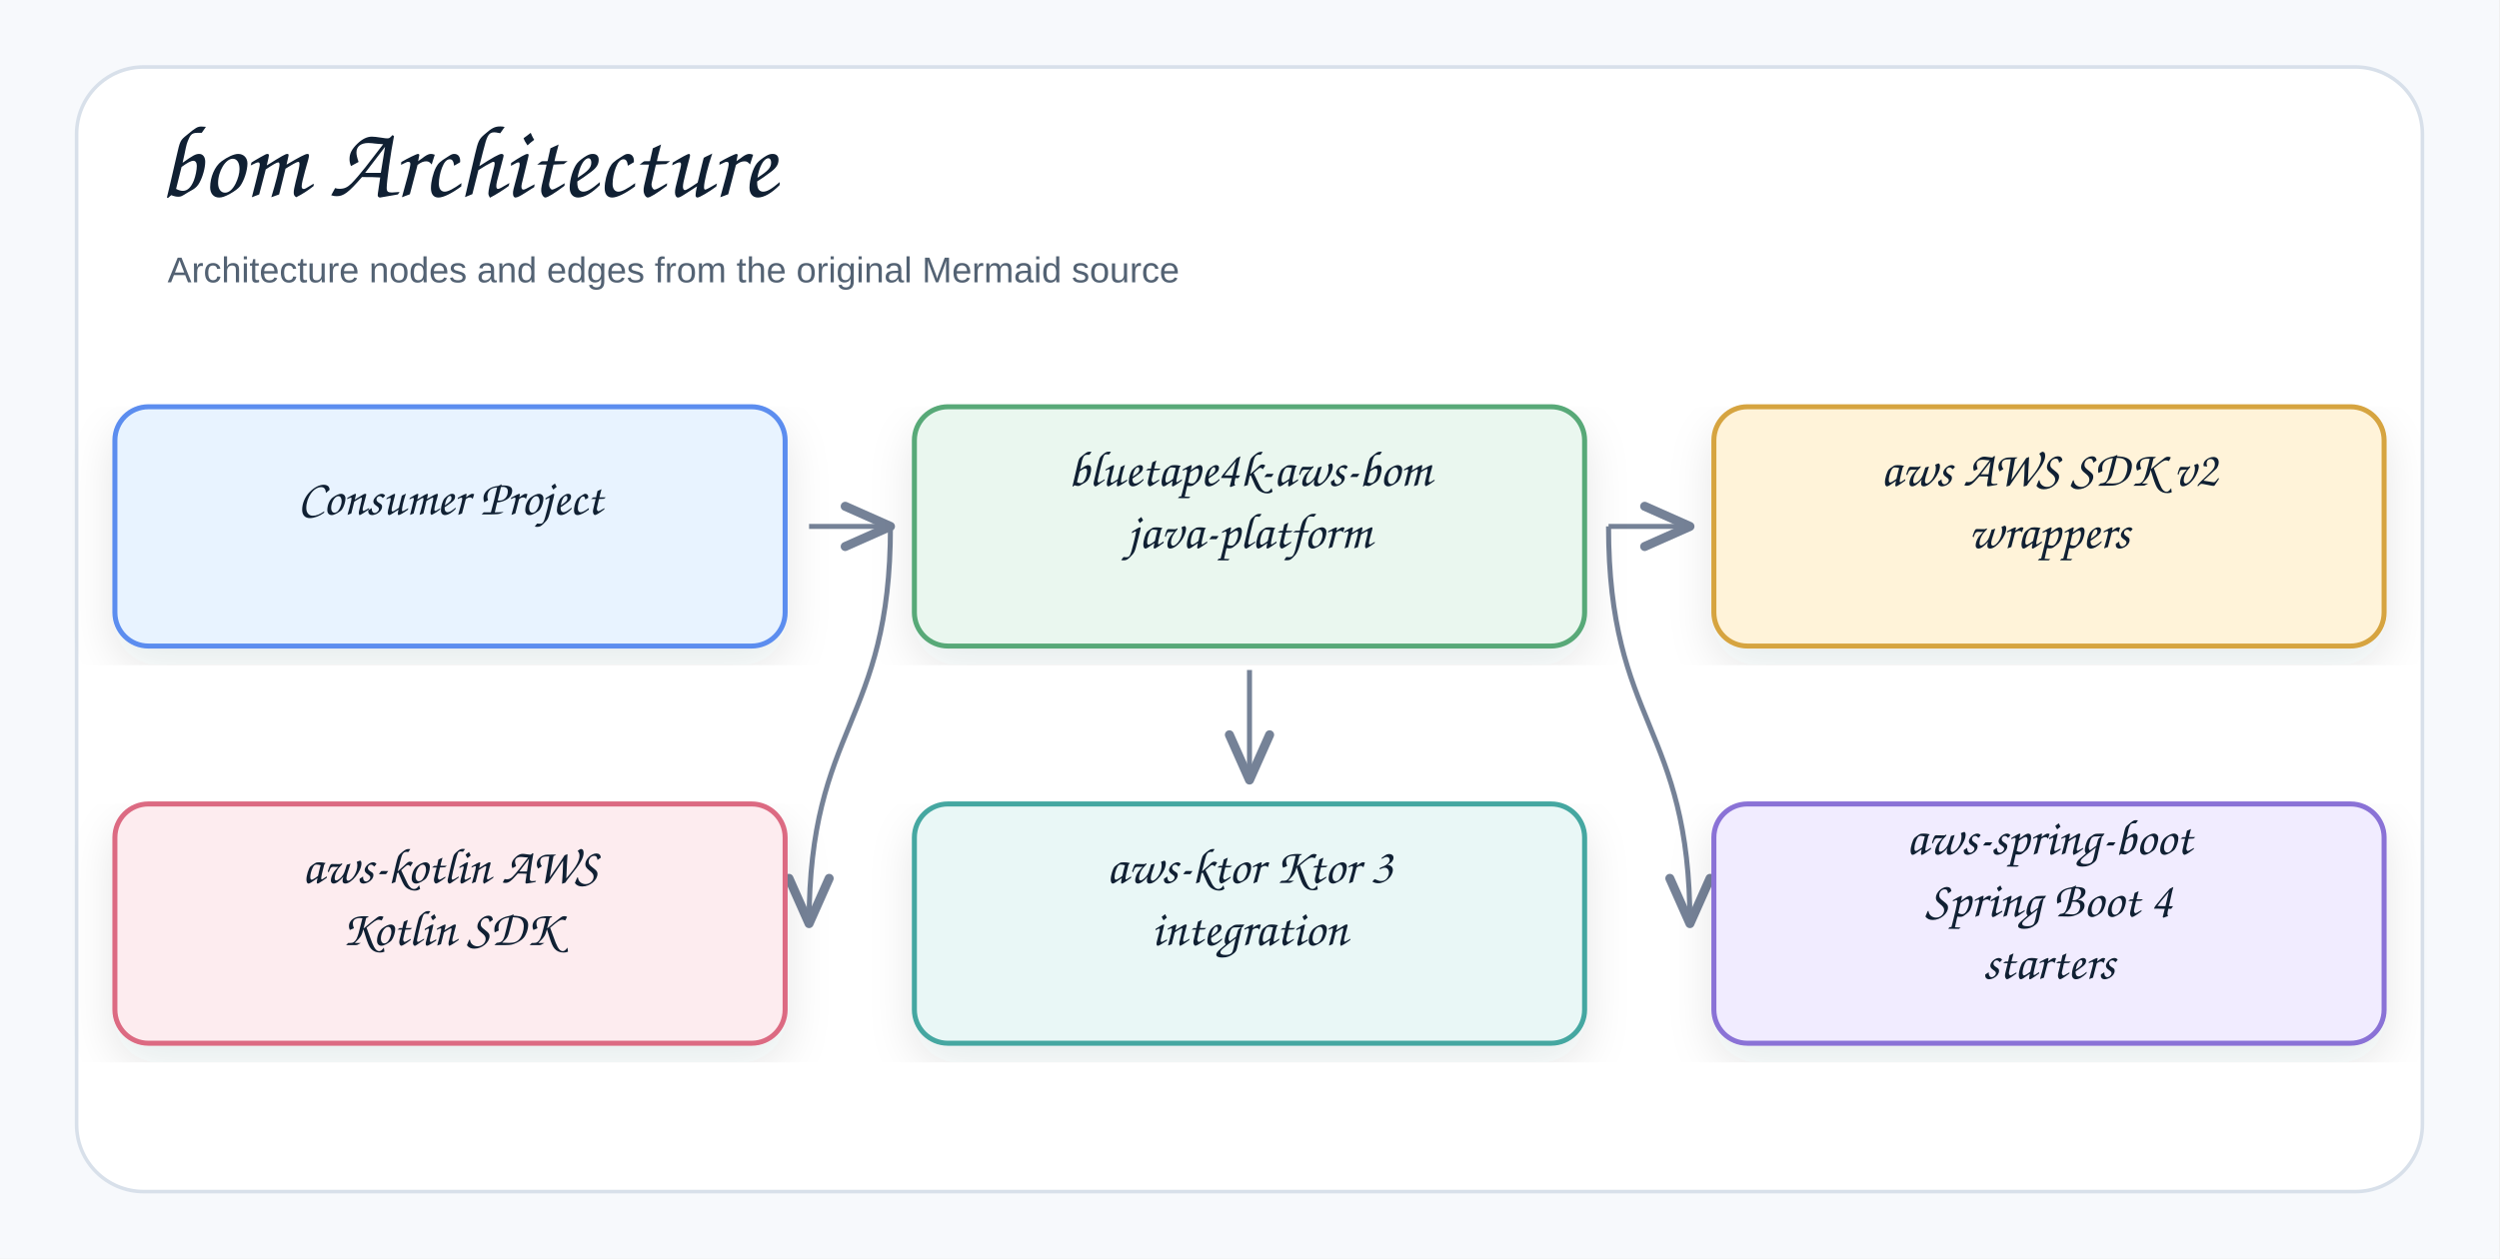
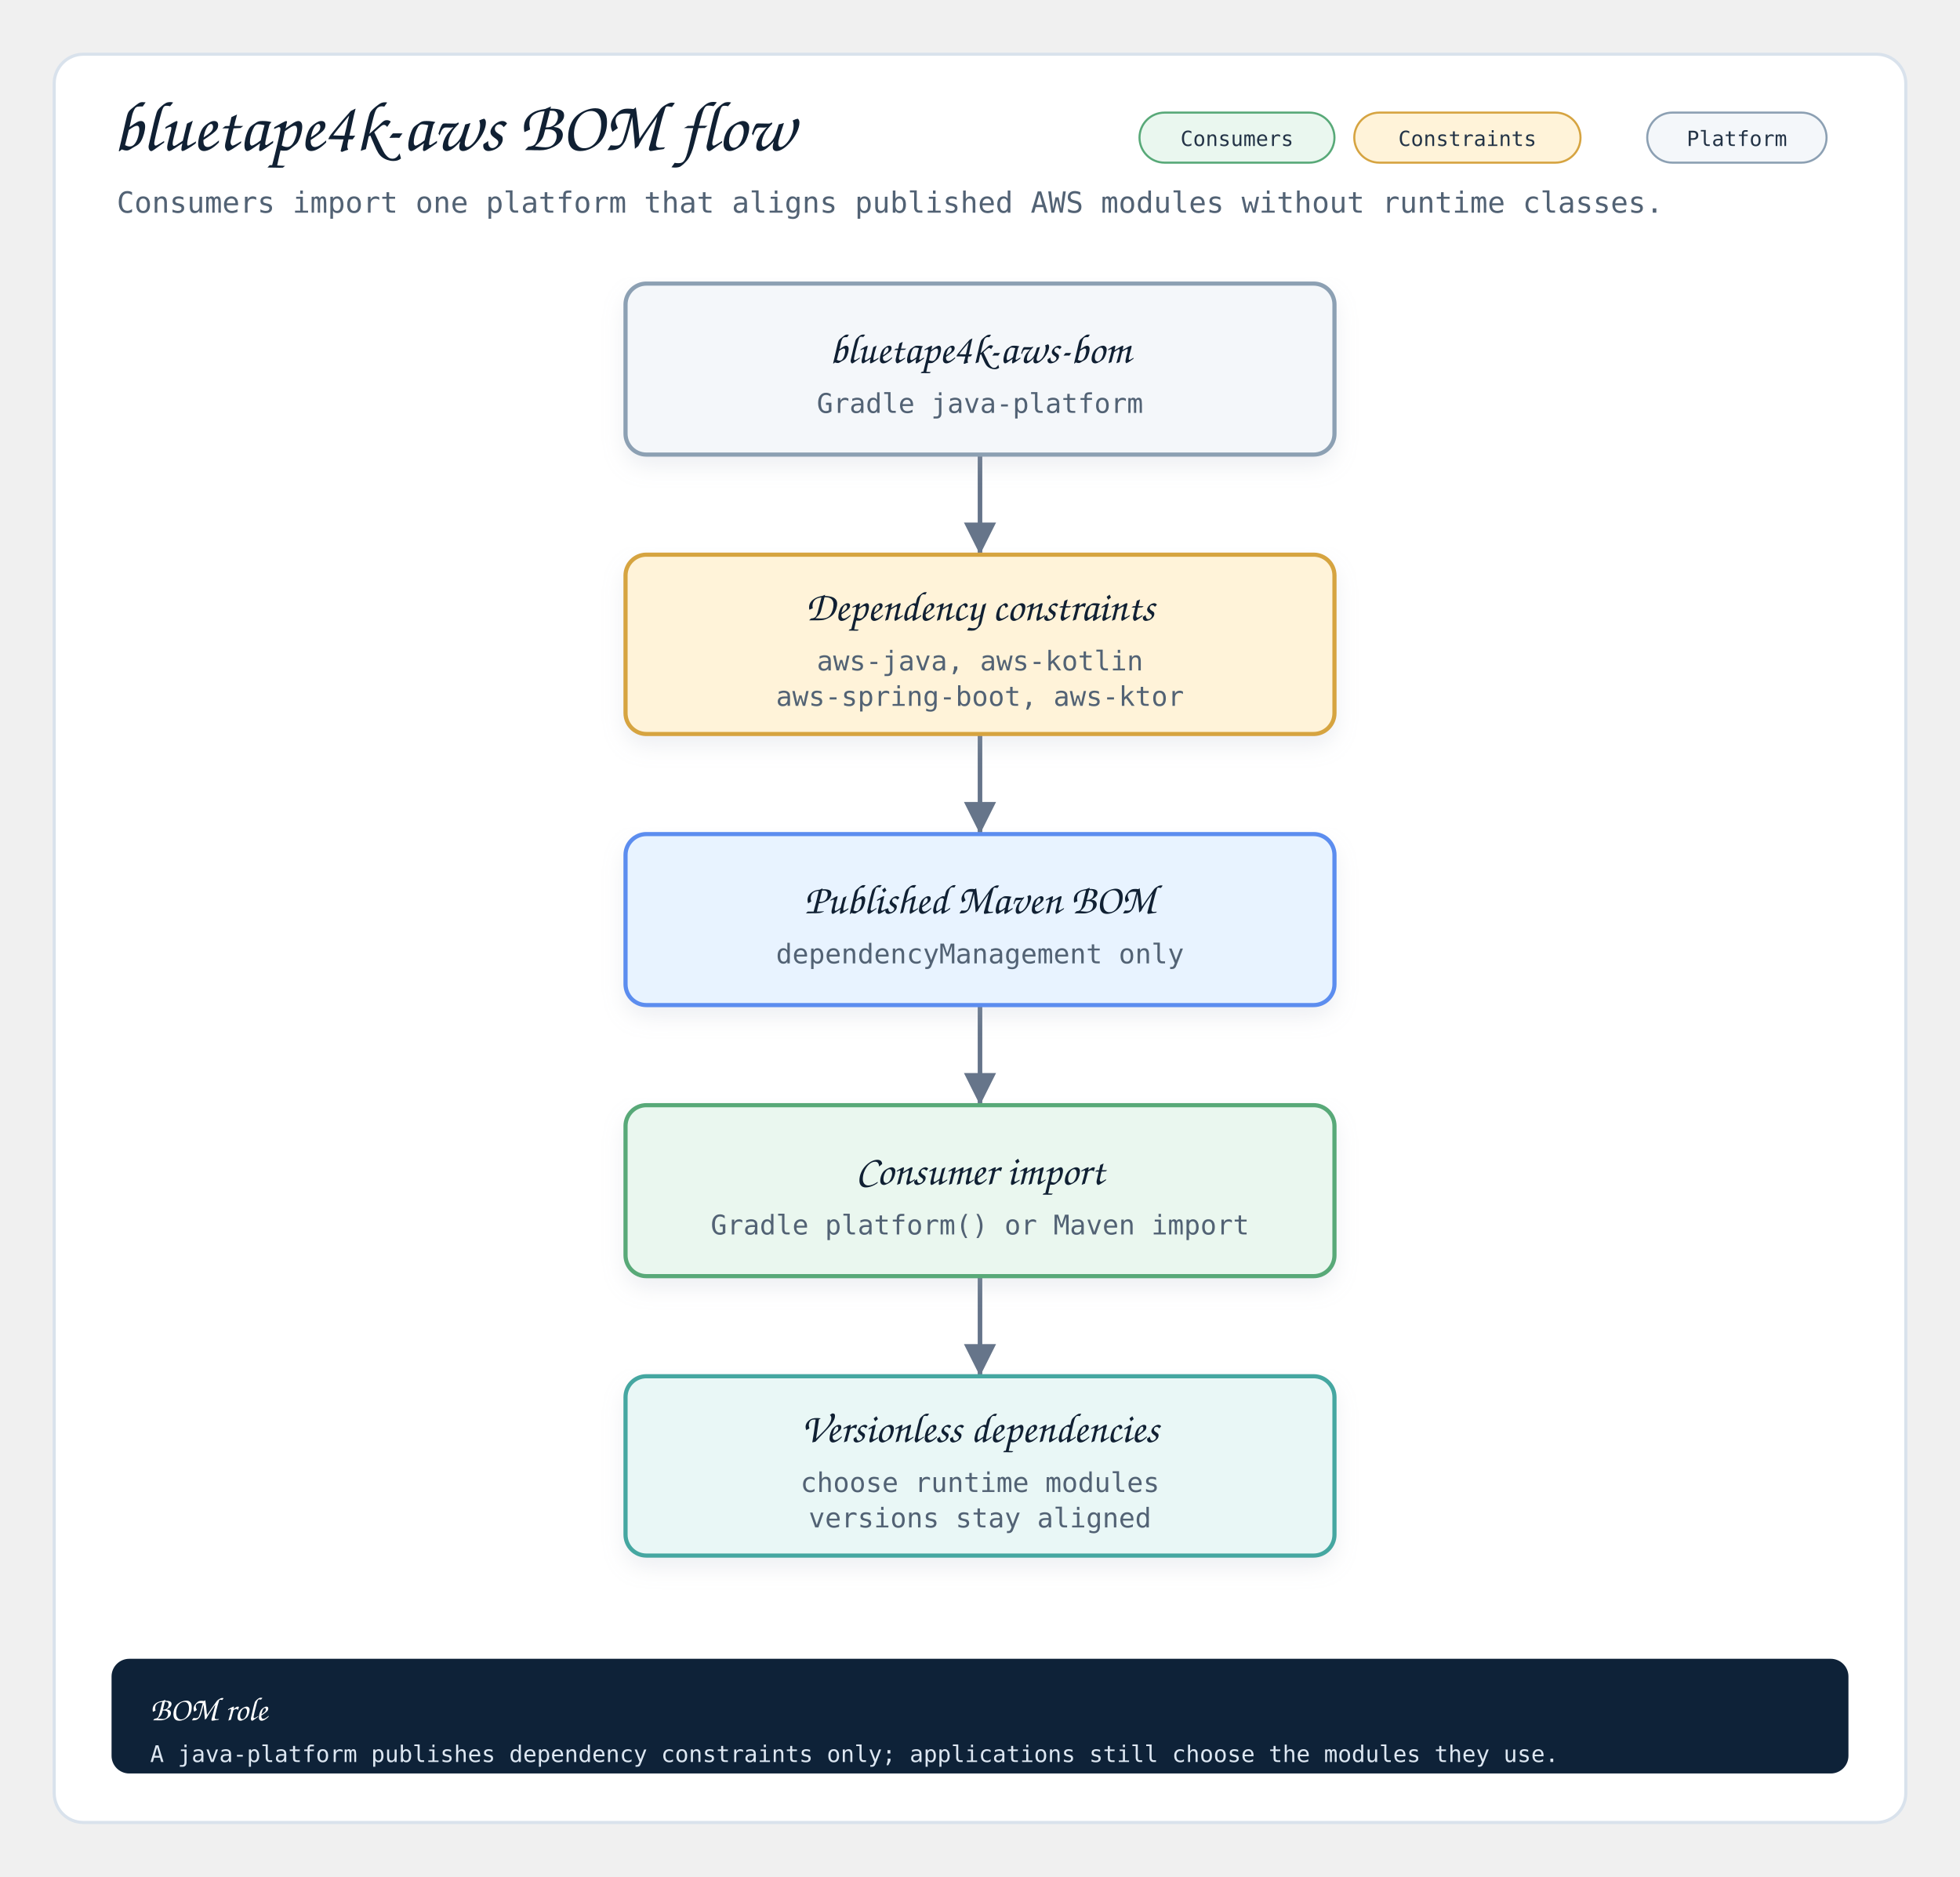
- <svg xmlns="http://www.w3.org/2000/svg" width="1044" height="526" viewBox="0 0 1044 526" role="img" aria-label="bom Architecture">
+ <svg xmlns="http://www.w3.org/2000/svg" width="940" height="900" viewBox="0 0 940 900" role="img" aria-label="bluetape4k-aws BOM flow">
  <defs>
-     <filter id="shadow" x="-8%" y="-8%" width="116%" height="116%">
-       <feDropShadow dx="0" dy="8" stdDeviation="9" flood-color="#1f2937" flood-opacity="0.10" />
+     <marker id="arrow" markerWidth="9" markerHeight="9" refX="8" refY="4.5" orient="auto" markerUnits="strokeWidth">
+       <path d="M1,1 L8,4.5 L1,8 Z" fill="#66758A" />
+     </marker>
+     <filter id="shadow" x="-10%" y="-10%" width="120%" height="130%">
+       <feDropShadow dx="0" dy="5" stdDeviation="5" flood-color="#AAB7C6" flood-opacity="0.20" />
    </filter>
-     <marker id="openArrow" markerWidth="12" markerHeight="10" refX="10" refY="5" orient="auto" markerUnits="strokeWidth">
-       <path d="M 1 1 L 10 5 L 1 9" fill="none" stroke="#758297" stroke-width="1.8" stroke-linecap="round" stroke-linejoin="round" />
-     </marker>
-     <marker id="inherit" markerWidth="14" markerHeight="12" refX="12" refY="6" orient="auto" markerUnits="strokeWidth">
-       <path d="M 0 1 L 12 6 L 0 11 Z" fill="#ffffff" stroke="#758297" stroke-width="1.8" />
-     </marker>
-     <style>
-     .canvas{fill:#f7f9fc}.frame{fill:#fff;stroke:#d8e0ea;stroke-width:1.5}
-     .title{font-family:"Architects Daughter","Comic Sans MS","Comic Sans",cursive;font-size:43px;font-weight:400;fill:#102033}
-     .subtitle{font-family:"Comic Sans MS","Comic Sans","Comic Neue",Arial,sans-serif;font-size:15px;font-weight:400;fill:#536273}
-     .label{font-family:"Architects Daughter","Comic Sans MS","Comic Sans",cursive;font-size:25px;font-weight:400;fill:#102033}
-     .smallLabel{font-family:"Architects Daughter","Comic Sans MS","Comic Sans",cursive;font-size:21px;font-weight:400;fill:#102033}
-     .mono{font-family:"Comic Sans MS","Comic Sans","Comic Neue",Arial,sans-serif;font-size:12px;font-weight:400;fill:#102033}
-     .small{font-family:"Comic Sans MS","Comic Sans","Comic Neue",Arial,sans-serif;font-size:12px;font-weight:400;fill:#536273}
-     .strong{font-family:"Comic Sans MS","Comic Sans","Comic Neue",Arial,sans-serif;font-size:13px;font-weight:400;fill:#102033}
-     .card{stroke-width:2.1;filter:url(#shadow)}.compartment{stroke-width:1.5;fill:none}
-     .line{stroke:#758297;stroke-width:2.1;fill:none;marker-end:url(#openArrow)}
-     .plainLine{stroke:#758297;stroke-width:2.1;fill:none}
-     .dashed{stroke:#758297;stroke-width:2.1;stroke-dasharray:7 6;fill:none;marker-end:url(#openArrow)}
-     .inheritLine{stroke:#758297;stroke-width:2.2;fill:none;marker-end:url(#inherit)}
-     .implLine{stroke:#758297;stroke-width:2.2;stroke-dasharray:8 7;fill:none;marker-end:url(#inherit)}
-   </style>
  </defs>
-   <rect class="canvas" width="1044" height="526" />
-   <rect class="frame" x="32" y="28" width="980" height="470" rx="28" />
-   <text class="title" x="66" y="82">bom Architecture</text>
-   <text class="subtitle" x="70" y="118">Architecture nodes and edges from the original Mermaid source</text>
-   <path class="line" d="M672 220 C672 303 706 303 706 386" />
-   <path class="line" d="M522 280 C522 303 522 303 522 326" />
-   <path class="line" d="M372 220 C372 303 338 303 338 386" />
-   <path class="line" d="M672 220 C672 220 706 220 706 220" />
-   <path class="line" d="M338 220 C338 220 372 220 372 220" />
-   <g transform="translate(48,170)">
-     <rect class="card" x="0" y="0" width="280" height="100" rx="14" fill="#E8F3FF" stroke="#5B8DEF" />
-     <text class="smallLabel" x="140" y="45" text-anchor="middle">Consumer Project</text>
+   <style>
+   svg{background:#F5F7FA}
+   .frame{fill:#FFFFFF;stroke:#D9E2EC;stroke-width:1.5}
+   .title{font-family:"Architects Daughter","Comic Sans MS",cursive;font-size:34px;fill:#102033}
+   .subtitle,.detail,.footer-detail{font-family:"Comic Mono","SFMono-Regular",Menlo,monospace;fill:#526274}
+   .subtitle{font-size:14px}
+   .card-title{font-family:"Architects Daughter","Comic Sans MS",cursive;font-size:20px;fill:#102033}
+   .detail{font-size:13px}
+   .chip{font-family:"Comic Mono","SFMono-Regular",Menlo,monospace;font-size:10px;fill:#243447}
+   .card{stroke-width:2;filter:url(#shadow)}
+   .edge{fill:none;stroke-width:2.2;marker-end:url(#arrow)}
+   .edge-label{font-family:"Comic Mono","SFMono-Regular",Menlo,monospace;font-size:11px;fill:#344456}
+   .label-bg{fill:#FFFFFF;stroke:#D9E2EC}
+   .footer{fill:#0E2238;stroke:#0E2238}
+   .footer-title{font-family:"Architects Daughter","Comic Sans MS",cursive;font-size:16px;fill:#FFFFFF}
+   .footer-detail{font-size:11px;fill:#DDE7F2}
+ </style>
+   <rect x="26" y="26" width="888" height="848" rx="14" class="frame" />
+   <text class="title" x="54" y="72">bluetape4k-aws BOM flow</text>
+   <text class="subtitle" x="56" y="102">Consumers import one platform that aligns published AWS modules without runtime classes.</text>
+   <rect x="790" y="54" width="86" height="24" rx="12" fill="#F4F7FA" stroke="#8CA0B3" />
+   <text class="chip" x="833" y="70" text-anchor="middle">Platform</text>
+   <rect x="649.5" y="54" width="108.5" height="24" rx="12" fill="#FFF3D9" stroke="#D6A441" />
+   <text class="chip" x="703.75" y="70" text-anchor="middle">Constraints</text>
+   <rect x="546.5" y="54" width="93.5" height="24" rx="12" fill="#EAF7EF" stroke="#58A978" />
+   <text class="chip" x="593.25" y="70" text-anchor="middle">Consumers</text>
+   <g>
+     <g>
+       <path class="edge" d="M470 218 L470 242 L470 242 L470 266" stroke="#66758A" />
+     </g>
+     <g>
+       <path class="edge" d="M470 352 L470 376 L470 376 L470 400" stroke="#66758A" />
+     </g>
+     <g>
+       <path class="edge" d="M470 482 L470 506 L470 506 L470 530" stroke="#66758A" />
+     </g>
+     <g>
+       <path class="edge" d="M470 612 L470 636 L470 636 L470 660" stroke="#66758A" />
+     </g>
  </g>
-   <g transform="translate(382,170)">
-     <rect class="card" x="0" y="0" width="280" height="100" rx="14" fill="#EAF7EF" stroke="#58A978" />
-     <text class="smallLabel" x="140" y="33" text-anchor="middle">bluetape4k-aws-bom</text>
-     <text class="smallLabel" x="140" y="59" text-anchor="middle">java-platform</text>
+   <g id="source">
+     <rect class="card" x="300" y="136" width="340" height="82" rx="10" fill="#F4F7FA" stroke="#8CA0B3" />
+     <text class="card-title" x="470" y="174" text-anchor="middle">bluetape4k-aws-bom</text>
+     <text class="detail" x="470" y="198" text-anchor="middle">Gradle java-platform</text>
  </g>
-   <g transform="translate(716,170)">
-     <rect class="card" x="0" y="0" width="280" height="100" rx="14" fill="#FFF3D9" stroke="#D6A441" />
-     <text class="smallLabel" x="140" y="33" text-anchor="middle">aws AWS SDK v2</text>
-     <text class="smallLabel" x="140" y="59" text-anchor="middle">wrappers</text>
+   <g id="constraints">
+     <rect class="card" x="300" y="266" width="340" height="86" rx="10" fill="#FFF3D9" stroke="#D6A441" />
+     <text class="card-title" x="470" y="297.5" text-anchor="middle">Dependency constraints</text>
+     <text class="detail" x="470" y="321.5" text-anchor="middle">aws-java, aws-kotlin</text>
+     <text class="detail" x="470" y="338.5" text-anchor="middle">aws-spring-boot, aws-ktor</text>
  </g>
-   <g transform="translate(48,336)">
-     <rect class="card" x="0" y="0" width="280" height="100" rx="14" fill="#FDECEF" stroke="#DC6B82" />
-     <text class="smallLabel" x="140" y="33" text-anchor="middle">aws-kotlin AWS</text>
-     <text class="smallLabel" x="140" y="59" text-anchor="middle">Kotlin SDK</text>
+   <g id="publish">
+     <rect class="card" x="300" y="400" width="340" height="82" rx="10" fill="#E8F3FF" stroke="#5B8DEF" />
+     <text class="card-title" x="470" y="438" text-anchor="middle">Published Maven BOM</text>
+     <text class="detail" x="470" y="462" text-anchor="middle">dependencyManagement only</text>
  </g>
-   <g transform="translate(382,336)">
-     <rect class="card" x="0" y="0" width="280" height="100" rx="14" fill="#E9F7F6" stroke="#45A7A1" />
-     <text class="smallLabel" x="140" y="33" text-anchor="middle">aws-ktor Ktor 3</text>
-     <text class="smallLabel" x="140" y="59" text-anchor="middle">integration</text>
+   <g id="import">
+     <rect class="card" x="300" y="530" width="340" height="82" rx="10" fill="#EAF7EF" stroke="#58A978" />
+     <text class="card-title" x="470" y="568" text-anchor="middle">Consumer import</text>
+     <text class="detail" x="470" y="592" text-anchor="middle">Gradle platform() or Maven import</text>
  </g>
-   <g transform="translate(716,336)">
-     <rect class="card" x="0" y="0" width="280" height="100" rx="14" fill="#F1ECFF" stroke="#8A72D6" />
-     <text class="smallLabel" x="140" y="21" text-anchor="middle">aws-spring-boot</text>
-     <text class="smallLabel" x="140" y="47" text-anchor="middle">Spring Boot 4</text>
-     <text class="smallLabel" x="140" y="73" text-anchor="middle">starters</text>
+   <g id="modules">
+     <rect class="card" x="300" y="660" width="340" height="86" rx="10" fill="#E9F7F6" stroke="#45A7A1" />
+     <text class="card-title" x="470" y="691.5" text-anchor="middle">Versionless dependencies</text>
+     <text class="detail" x="470" y="715.5" text-anchor="middle">choose runtime modules</text>
+     <text class="detail" x="470" y="732.5" text-anchor="middle">versions stay aligned</text>
  </g>
+   <rect class="footer" x="54" y="796" width="832" height="54" rx="8" />
+   <text class="footer-title" x="72" y="825">BOM role</text>
+   <text class="footer-detail" x="72" y="845">A java-platform publishes dependency constraints only; applications still choose the modules they use.</text>
</svg>
